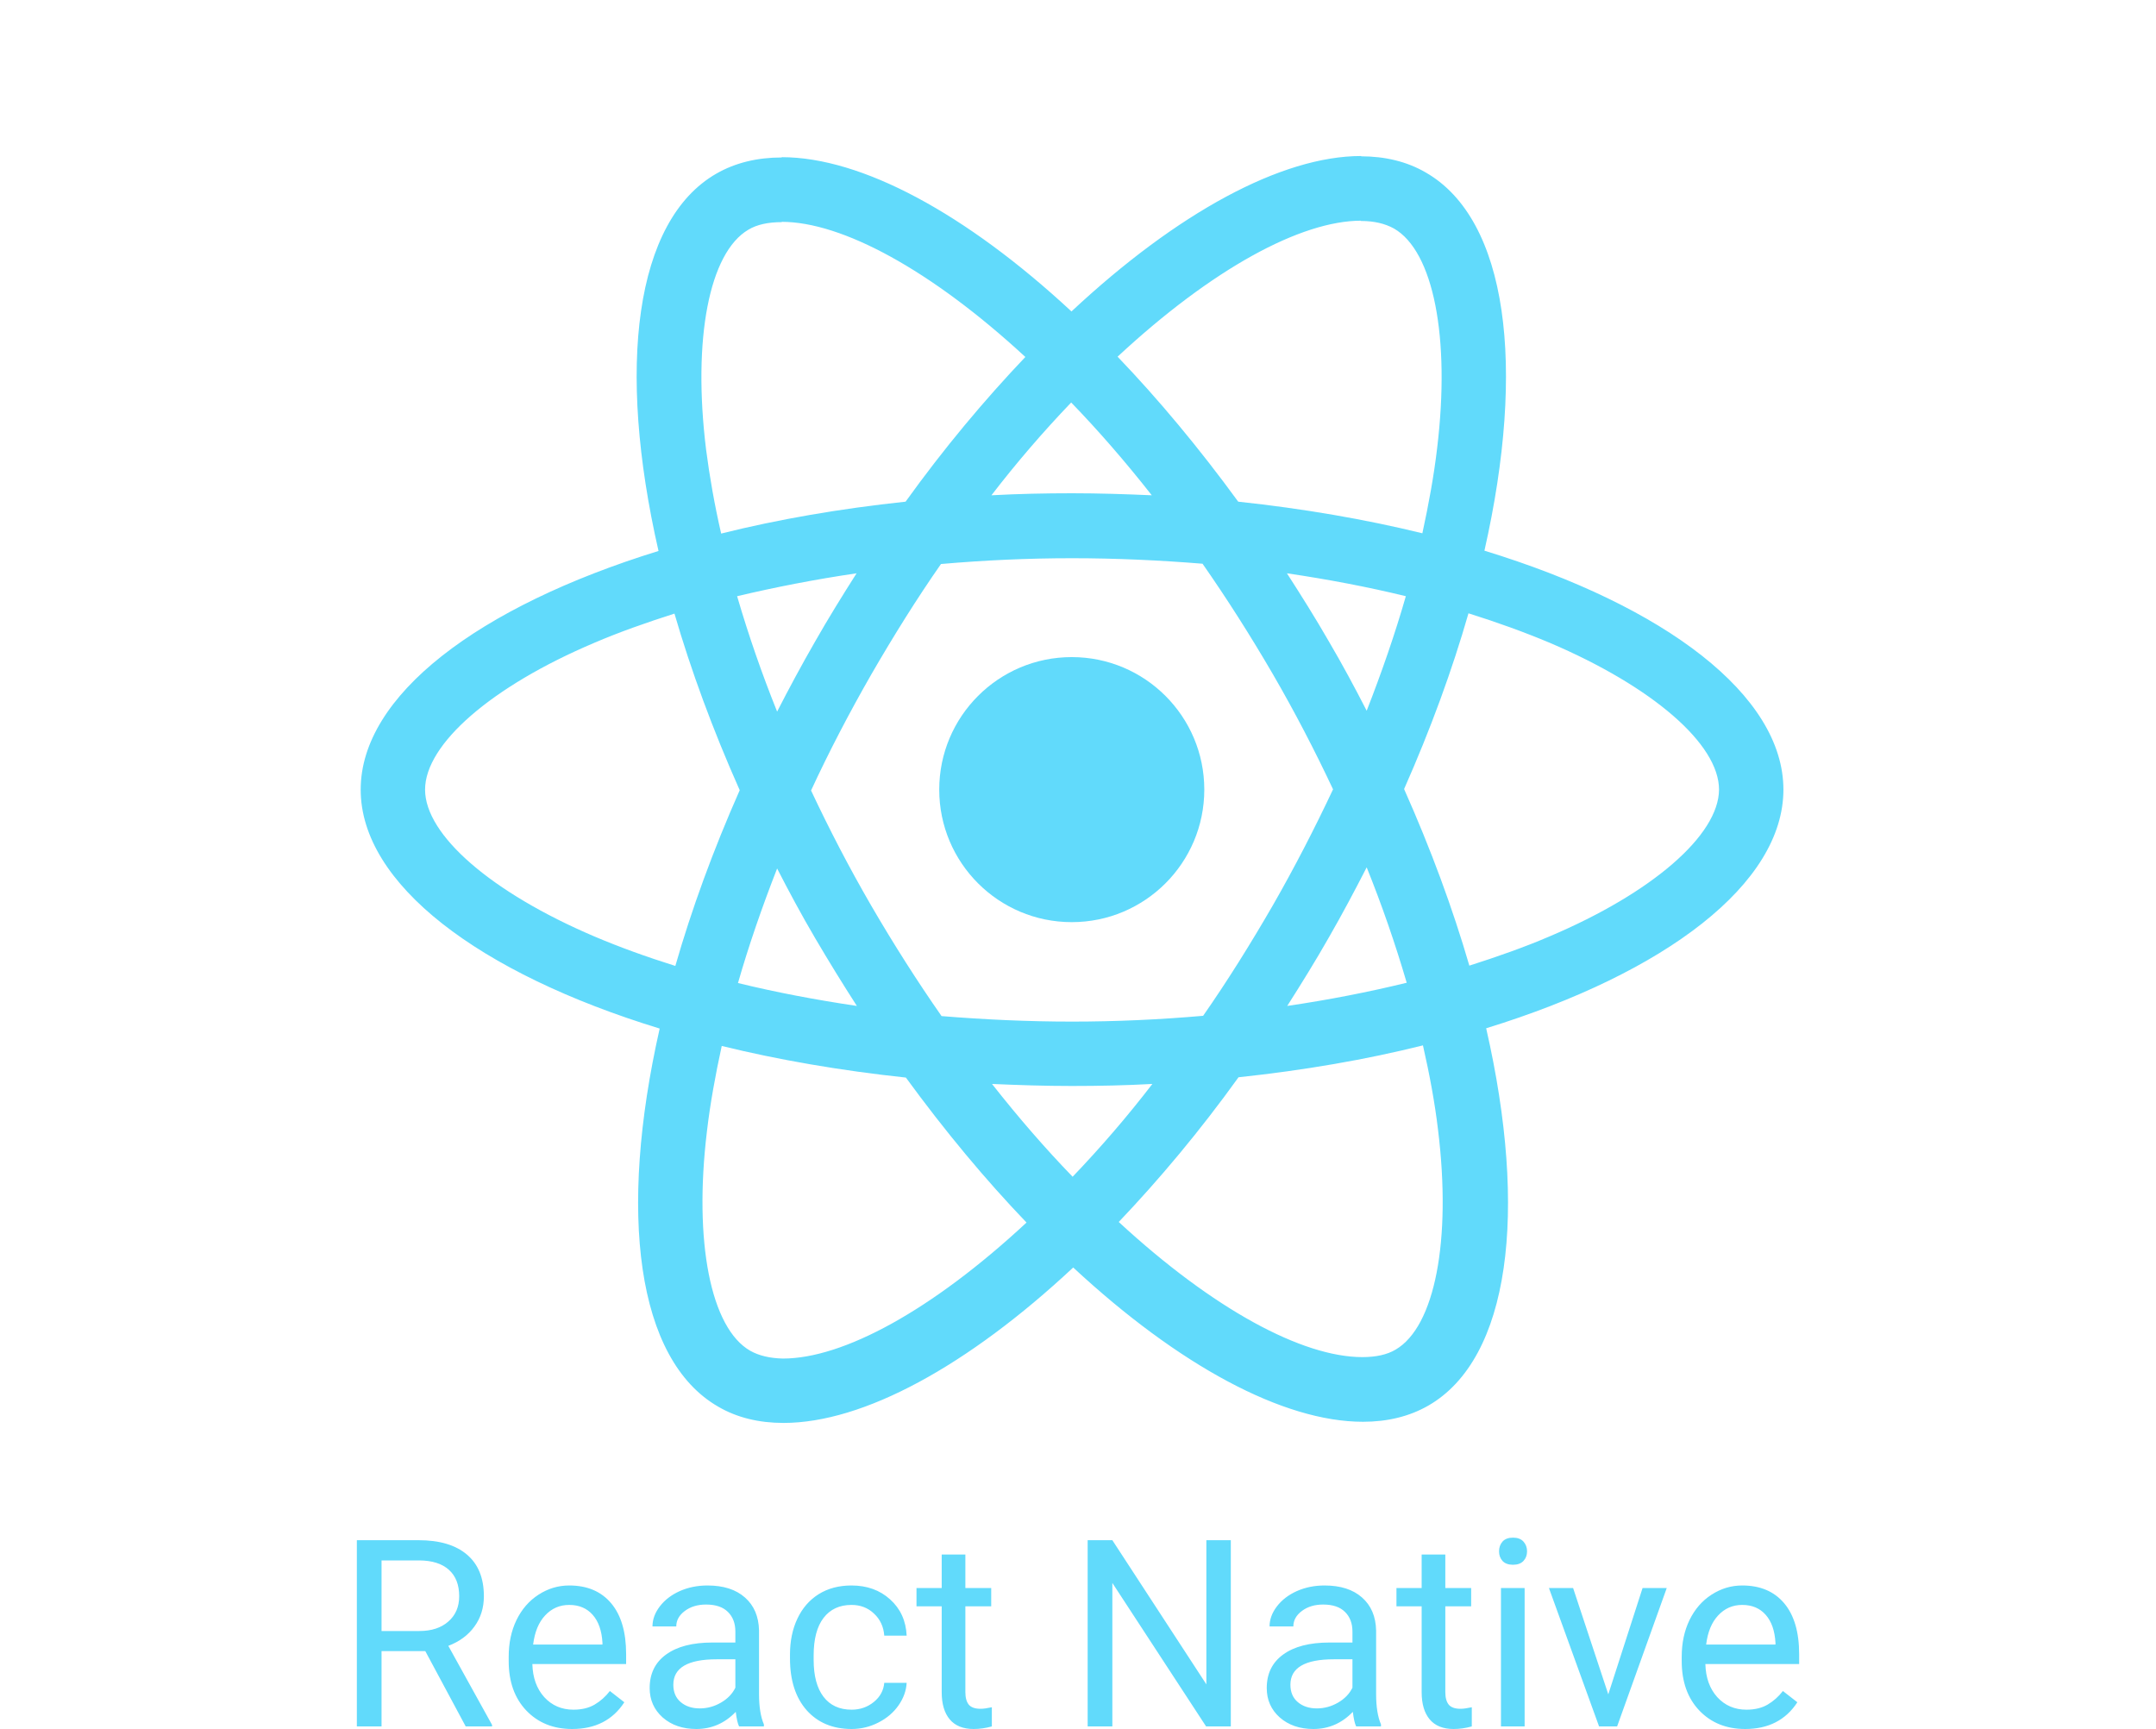
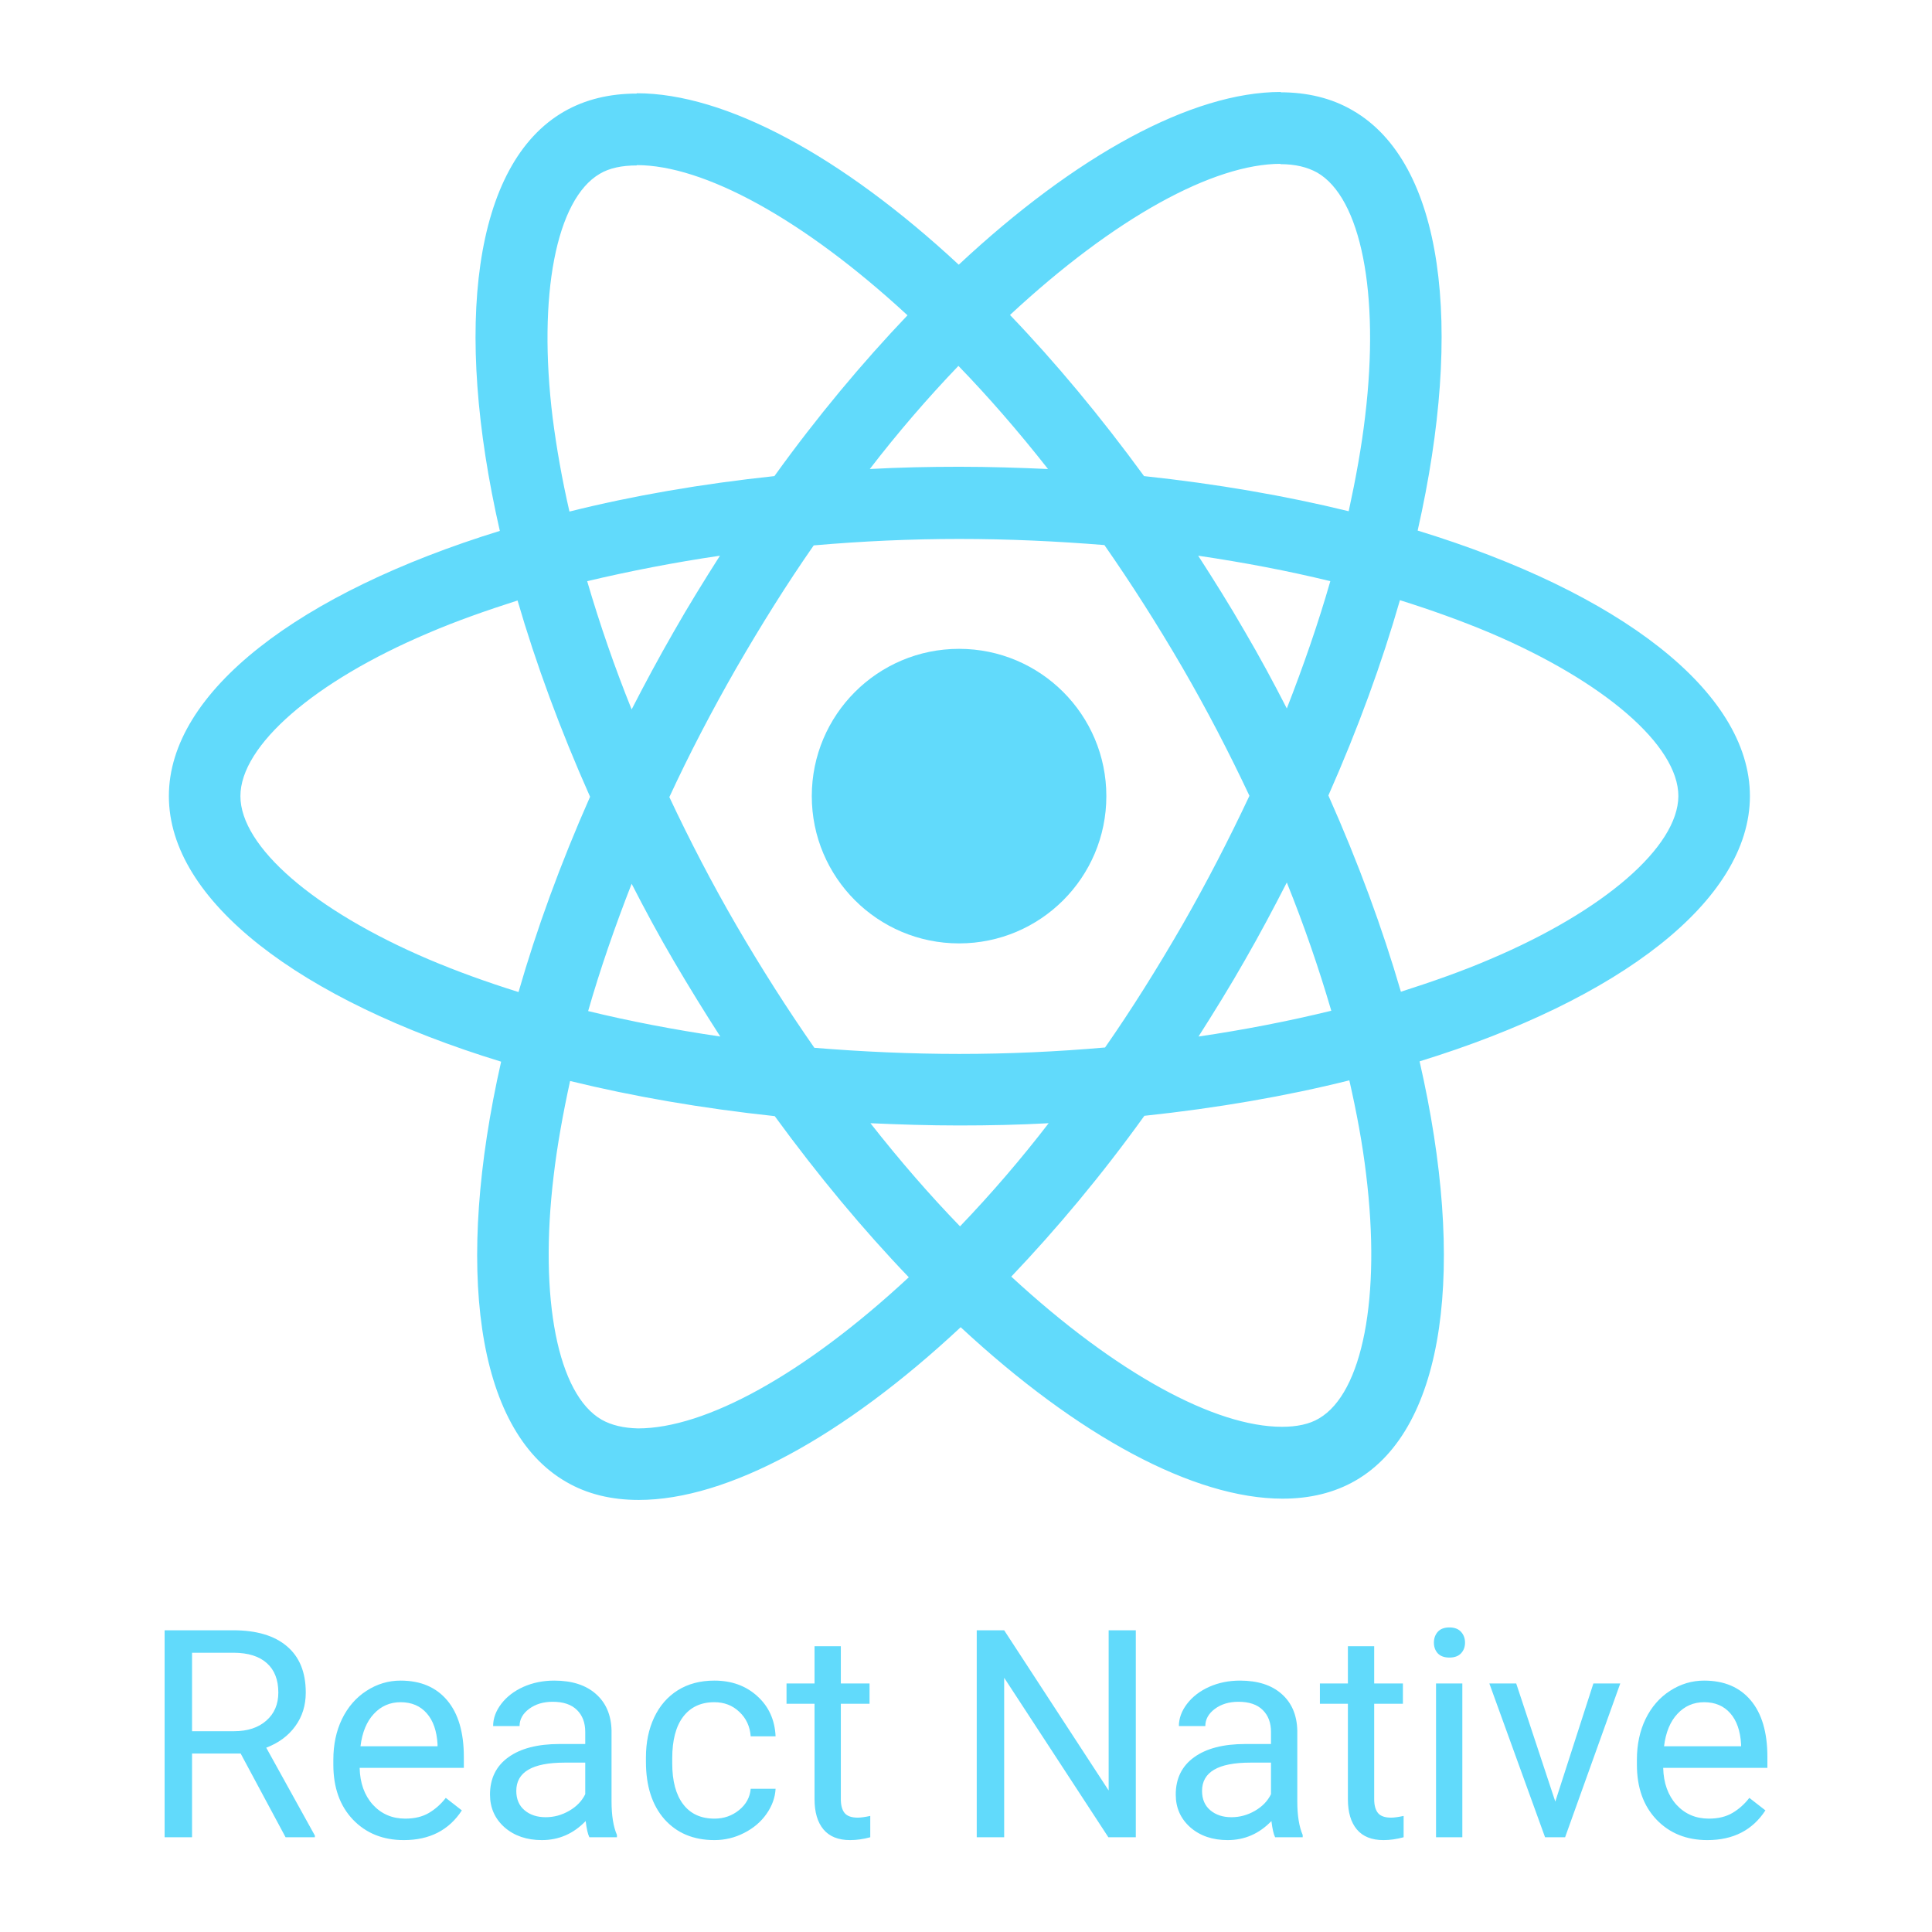
- <svg xmlns="http://www.w3.org/2000/svg" fill="none" height="2005" width="2500" viewBox="670.088 32.462 2224.172 2666.488">
-   <g fill="#61dafb">
-     <path d="M2870 1250.22c0-145.34-182.01-283.079-461.07-368.495 64.4-284.424 35.78-510.711-90.34-583.159-29.07-16.994-63.05-25.044-100.17-25.044v99.728c20.57 0 37.12 4.025 50.98 11.627 60.82 34.882 87.21 167.703 66.63 338.536-4.91 42.038-12.96 86.311-22.8 131.479-87.66-21.466-183.36-38.012-283.98-48.745-60.37-82.734-122.98-157.865-186.04-223.604 145.79-135.504 282.64-209.741 375.66-209.741v-99.727c-122.99 0-283.98 87.653-446.76 239.703-162.79-151.156-323.78-237.914-446.76-237.914v99.727c92.57 0 229.86 73.79 375.65 208.399-62.61 65.74-125.22 140.423-184.7 223.157-101.07 10.733-196.77 27.279-284.42 49.192-10.29-44.72-17.89-88.1-23.26-129.69-21.01-170.833 4.92-303.654 65.3-338.983 13.41-8.05 30.85-11.627 51.43-11.627v-99.728c-37.57 0-71.56 8.05-101.07 25.044-125.67 72.447-153.84 298.287-89 581.817C857.119 968.036 676 1105.33 676 1250.22c0 145.35 182.013 283.09 461.07 368.5-64.4 284.43-35.78 510.71 90.34 583.16 29.07 16.99 63.05 25.04 100.62 25.04 122.98 0 283.98-87.65 446.76-239.7 162.78 151.16 323.78 237.92 446.76 237.92 37.56 0 71.55-8.05 101.07-25.05 125.66-72.45 153.84-298.29 88.99-581.81 277.27-85.42 458.39-223.16 458.39-368.06zm-582.26-298.284c-16.55 57.694-37.12 117.164-60.38 176.644-18.33-35.77-37.56-71.55-58.58-107.33-20.57-35.773-42.49-70.655-64.4-104.643 63.5 9.391 124.77 21.019 183.36 35.329zm-204.83 476.274c-34.88 60.38-70.65 117.62-107.77 170.84-66.64 5.81-134.16 8.94-202.14 8.94-67.53 0-135.06-3.13-201.24-8.5-37.12-53.22-73.35-110.01-108.23-169.94-33.99-58.58-64.84-118.06-93.02-177.98 27.73-59.93 59.03-119.86 92.58-178.44 34.88-60.37 70.65-117.616 107.77-170.834 66.64-5.814 134.16-8.944 202.14-8.944 67.53 0 135.06 3.13 201.24 8.497 37.12 53.218 73.35 110.011 108.23 169.941 33.99 58.58 64.84 118.06 93.02 177.99-28.18 59.92-59.03 119.85-92.58 178.43zm144.45-58.13a1918.154 1918.154 0 0 1 61.72 177.98c-58.59 14.31-120.3 26.39-184.25 35.78 21.91-34.43 43.82-69.76 64.4-105.99 20.57-35.77 39.8-72 58.13-107.77zm-453.47 477.17c-41.59-42.94-83.18-90.79-124.32-143.11 40.25 1.79 81.39 3.13 122.98 3.13 42.04 0 83.63-.89 124.33-3.13a1746.499 1746.499 0 0 1-122.99 143.11zm-332.72-263.41c-63.5-9.39-124.77-21.02-183.35-35.33 16.54-57.69 37.12-117.17 60.37-176.65 18.34 35.78 37.57 71.56 58.58 107.33 21.02 35.78 42.49 70.66 64.4 104.65zm330.49-930.638c41.59 42.931 83.18 90.783 124.32 143.106-40.25-1.789-81.39-3.13-122.98-3.13-42.04 0-83.63.894-124.32 3.13a1746.3 1746.3 0 0 1 122.98-143.106zm-330.94 263.405c-21.91 34.435-43.82 69.764-64.39 105.983-20.57 35.78-39.8 71.56-58.14 107.33a1914.757 1914.757 0 0 1-61.71-177.984c58.58-13.863 120.29-25.938 184.24-35.329zM1036 1476.51c-158.309-67.53-260.72-156.07-260.72-226.29 0-70.21 102.411-159.2 260.72-226.28 38.46-16.55 80.5-31.308 123.88-45.171 25.49 87.651 59.03 178.881 100.62 272.351-41.14 93.02-74.24 183.8-99.28 271.01-44.27-13.87-86.31-29.07-125.22-45.62zm240.6 639.06c-60.82-34.88-87.21-167.7-66.63-338.54 4.92-42.03 12.96-86.31 22.8-131.48 87.66 21.47 183.36 38.02 283.98 48.75 60.37 82.73 122.98 157.86 186.04 223.6-145.79 135.51-282.64 209.74-375.66 209.74-20.12-.44-37.11-4.47-50.53-12.07zm1060.78-340.77c21.01 170.83-4.92 303.65-65.3 338.98-13.41 8.05-30.85 11.63-51.43 11.63-92.57 0-229.86-73.79-375.65-208.4 62.61-65.74 125.22-140.42 184.7-223.16 101.07-10.73 196.77-27.28 284.42-49.19 10.29 45.17 18.34 88.55 23.26 130.14zm172.17-298.29c-38.46 16.55-80.5 31.31-123.88 45.17-25.49-87.65-59.03-178.88-100.62-272.35 41.15-93.02 74.24-183.8 99.28-271.009 44.28 13.864 86.31 29.069 125.67 45.619 158.31 67.52 260.72 156.07 260.72 226.28-.45 70.22-102.86 159.21-261.17 226.29z" />
-     <path d="M1772.55 1454.6c112.88 0 204.38-91.5 204.38-204.38 0-112.87-91.5-204.37-204.38-204.37-112.87 0-204.37 91.5-204.37 204.37 0 112.88 91.5 204.38 204.37 204.38zM775.625 2578.81H708.16V2695h-38.072v-287.22h95.082c32.351 0 57.207 7.37 74.566 22.1 17.491 14.72 26.237 36.16 26.237 64.3 0 17.89-4.866 33.47-14.598 46.76-9.6 13.28-23.014 23.21-40.242 29.78l67.465 121.91v2.37h-40.637zm-67.465-30.97h58.194c18.806 0 33.732-4.87 44.779-14.6 11.178-9.73 16.767-22.75 16.767-39.06 0-17.75-5.326-31.36-15.978-40.83-10.521-9.47-25.776-14.27-45.766-14.4H708.16zm293.93 151.11c-28.936 0-52.477-9.47-70.625-28.41-18.149-19.07-27.223-44.52-27.223-76.34v-6.71c0-21.17 4.011-40.04 12.033-56.61 8.154-16.71 19.464-29.73 33.93-39.06 14.598-9.47 30.379-14.21 47.344-14.21 27.751 0 49.321 9.14 64.701 27.42 15.39 18.28 23.08 44.45 23.08 78.51v15.19H940.736c.526 21.05 6.642 38.08 18.346 51.1 11.836 12.88 26.828 19.33 44.978 19.33 12.89 0 23.8-2.63 32.74-7.89 8.95-5.26 16.77-12.23 23.48-20.91l22.29 17.36c-17.89 27.48-44.71 41.23-80.48 41.23zm-4.541-191.35c-14.729 0-27.091 5.39-37.086 16.17-9.995 10.66-16.176 25.65-18.543 44.98h106.92v-2.76c-1.05-18.54-6.05-32.88-14.99-43.01-8.95-10.25-21.05-15.38-36.301-15.38zM1259.52 2695c-2.11-4.21-3.82-11.7-5.13-22.49-16.97 17.62-37.22 26.44-60.76 26.44-21.04 0-38.33-5.92-51.88-17.76-13.41-11.97-20.12-27.09-20.12-45.37 0-22.22 8.42-39.45 25.25-51.68 16.96-12.37 40.77-18.55 71.41-18.55h35.51v-16.76c0-12.76-3.82-22.89-11.44-30.38-7.63-7.63-18.88-11.44-33.74-11.44-13.02 0-23.93 3.28-32.74 9.86-8.81 6.57-13.22 14.53-13.22 23.87h-36.69c0-10.65 3.75-20.91 11.24-30.78 7.63-9.99 17.89-17.88 30.78-23.67 13.02-5.78 27.28-8.68 42.8-8.68 24.6 0 43.86 6.18 57.8 18.55 13.94 12.23 21.17 29.13 21.7 50.69v98.24c0 19.6 2.5 35.18 7.5 46.75v3.16zm-60.56-27.81c11.44 0 22.29-2.96 32.55-8.88 10.25-5.92 17.68-13.61 22.29-23.08v-43.79h-28.61c-44.71 0-67.07 13.08-67.07 39.25 0 11.44 3.82 20.39 11.44 26.83 7.63 6.44 17.43 9.67 29.4 9.67zm234.15 1.97c13.02 0 24.4-3.95 34.13-11.84s15.12-17.75 16.17-29.59h34.53c-.66 12.23-4.87 23.87-12.63 34.92s-18.15 19.86-31.17 26.43c-12.89 6.58-26.56 9.87-41.03 9.87-29.06 0-52.21-9.67-69.44-29-17.09-19.47-25.64-46.03-25.64-79.7v-6.11c0-20.78 3.81-39.26 11.44-55.43 7.63-16.18 18.54-28.74 32.75-37.68 14.33-8.95 31.23-13.42 50.69-13.42 23.94 0 43.8 7.17 59.58 21.51 15.91 14.33 24.39 32.94 25.45 55.82h-34.53c-1.05-13.81-6.31-25.12-15.78-33.93-9.33-8.94-20.91-13.41-34.72-13.41-18.54 0-32.94 6.7-43.2 20.12-10.12 13.28-15.19 32.55-15.19 57.8v6.9c0 24.59 5.07 43.53 15.19 56.81 10.13 13.29 24.6 19.93 43.4 19.93zm175.37-239.28v51.68h39.85v28.21h-39.85v132.36c0 8.55 1.78 14.99 5.33 19.33 3.55 4.21 9.6 6.32 18.15 6.32 4.2 0 9.99-.79 17.35-2.37V2695c-9.6 2.63-18.93 3.95-28.01 3.95-16.3 0-28.6-4.94-36.89-14.8-8.28-9.86-12.42-23.87-12.42-42.02v-132.36h-38.87v-28.21h38.87v-51.68zM2017.81 2695h-38.08l-144.59-221.33V2695h-38.07v-287.22h38.07l144.99 222.32v-222.32h37.68zm193.32 0c-2.11-4.21-3.82-11.7-5.13-22.49-16.97 17.62-37.22 26.44-60.76 26.44-21.04 0-38.34-5.92-51.88-17.76-13.41-11.97-20.12-27.09-20.12-45.37 0-22.22 8.41-39.45 25.25-51.68 16.96-12.37 40.77-18.55 71.41-18.55h35.51v-16.76c0-12.76-3.82-22.89-11.45-30.38-7.62-7.63-18.87-11.44-33.73-11.44-13.02 0-23.93 3.28-32.74 9.86-8.81 6.57-13.22 14.53-13.22 23.87h-36.69c0-10.65 3.75-20.91 11.24-30.78 7.63-9.99 17.89-17.88 30.78-23.67 13.02-5.78 27.28-8.68 42.8-8.68 24.59 0 43.86 6.18 57.8 18.55 13.94 12.23 21.17 29.13 21.7 50.69v98.24c0 19.6 2.5 35.18 7.5 46.75v3.16zm-60.56-27.81c11.44 0 22.29-2.96 32.55-8.88 10.25-5.92 17.68-13.61 22.29-23.08v-43.79h-28.61c-44.71 0-67.07 13.08-67.07 39.25 0 11.44 3.82 20.39 11.44 26.83 7.63 6.44 17.43 9.67 29.4 9.67zm198.05-237.31v51.68h39.85v28.21h-39.85v132.36c0 8.55 1.78 14.99 5.33 19.33 3.55 4.21 9.6 6.32 18.15 6.32 4.2 0 9.99-.79 17.36-2.37V2695c-9.61 2.63-18.94 3.95-28.02 3.95-16.3 0-28.6-4.94-36.89-14.8-8.28-9.86-12.42-23.87-12.42-42.02v-132.36h-38.86v-28.21h38.86v-51.68zM2470.93 2695h-36.5v-213.44h36.5zm-39.46-270.06c0-5.91 1.78-10.91 5.33-14.99 3.68-4.08 9.07-6.11 16.17-6.11 7.11 0 12.5 2.03 16.18 6.11s5.52 9.08 5.52 14.99c0 5.92-1.84 10.85-5.52 14.8-3.68 3.94-9.07 5.92-16.18 5.92-7.1 0-12.49-1.98-16.17-5.92-3.55-3.95-5.33-8.88-5.33-14.8zm168.47 220.55l52.86-163.93h37.29L2613.55 2695h-27.82l-77.32-213.44h37.28zm211.07 53.46c-28.93 0-52.47-9.47-70.62-28.41-18.15-19.07-27.22-44.52-27.22-76.34v-6.71c0-21.17 4.01-40.04 12.03-56.61 8.15-16.71 19.46-29.73 33.93-39.06 14.6-9.47 30.38-14.21 47.34-14.21 27.75 0 49.32 9.14 64.71 27.42 15.38 18.28 23.08 44.45 23.08 78.51v15.19h-144.6c.53 21.05 6.64 38.08 18.35 51.1 11.83 12.88 26.83 19.33 44.97 19.33 12.89 0 23.81-2.63 32.75-7.89s16.77-12.23 23.48-20.91l22.29 17.36c-17.89 27.48-44.72 41.23-80.49 41.23zm-4.54-191.35c-14.72 0-27.09 5.39-37.08 16.17-10 10.66-16.18 25.65-18.54 44.98h106.91v-2.76c-1.05-18.54-6.05-32.88-14.99-43.01-8.94-10.25-21.04-15.38-36.3-15.38z" />
-   </g>
+ <svg xmlns="http://www.w3.org/2000/svg" width="2500" height="2500" viewBox="0 0 2500 2500" fill="none">
+   <path d="M2264.38 1030.17C2264.38 894.643 2094.66 766.204 1834.44 686.555C1894.49 421.335 1867.8 210.326 1750.2 142.77C1723.09 126.923 1691.41 119.417 1656.79 119.417V212.411C1675.97 212.411 1691.41 216.165 1704.33 223.253C1761.04 255.78 1785.65 379.633 1766.46 538.932C1761.88 578.132 1754.38 619.415 1745.2 661.534C1663.46 641.517 1574.22 626.088 1480.39 616.08C1424.1 538.932 1365.72 468.874 1306.92 407.573C1442.86 281.218 1570.47 211.994 1657.21 211.994V119C1542.53 119 1392.41 200.735 1240.62 342.519C1088.82 201.568 938.697 120.668 824.021 120.668V213.662C910.341 213.662 1038.36 282.47 1174.31 407.99C1115.92 469.291 1057.54 538.932 1002.08 616.08C907.832 626.088 818.594 641.517 736.862 661.951C727.266 620.25 720.18 579.799 715.172 541.017C695.581 381.718 719.76 257.865 776.063 224.922C788.568 217.415 804.83 214.08 824.021 214.08V121.085C788.987 121.085 757.292 128.592 729.775 144.438C612.59 211.994 586.322 422.585 646.784 686.972C387.404 767.038 218.514 895.063 218.514 1030.17C218.514 1165.71 388.237 1294.15 648.453 1373.79C588.401 1639.02 615.089 1850.02 732.694 1917.58C759.801 1933.42 791.487 1940.92 826.52 1940.92C941.196 1940.92 1091.33 1859.19 1243.12 1717.41C1394.9 1858.36 1545.03 1939.27 1659.71 1939.27C1694.74 1939.27 1726.43 1931.76 1753.96 1915.91C1871.13 1848.35 1897.41 1637.76 1836.94 1373.38C2095.49 1293.73 2264.38 1165.29 2264.38 1030.17ZM1721.43 752.026C1706 805.824 1686.82 861.279 1665.13 916.743C1648.04 883.388 1630.1 850.024 1610.5 816.66C1591.32 783.302 1570.88 750.775 1550.45 719.082C1609.66 727.839 1666.8 738.682 1721.43 752.026ZM1530.43 1196.14C1497.91 1252.45 1464.55 1305.82 1429.94 1355.45C1367.8 1360.87 1304.84 1363.78 1241.45 1363.78C1178.48 1363.78 1115.51 1360.87 1053.79 1355.86C1019.18 1306.23 985.396 1253.28 952.871 1197.39C921.176 1142.77 892.409 1087.3 866.132 1031.43C891.989 975.545 921.176 919.662 952.461 865.037C984.986 808.743 1018.34 755.362 1052.95 705.737C1115.09 700.316 1178.06 697.397 1241.45 697.397C1304.42 697.397 1367.39 700.316 1429.1 705.32C1463.71 754.945 1497.5 807.904 1530.02 863.787C1561.72 918.412 1590.48 973.876 1616.76 1029.76C1590.48 1085.63 1561.72 1141.52 1530.43 1196.14ZM1665.13 1141.94C1687.02 1196.28 1706.23 1251.67 1722.68 1307.9C1668.05 1321.24 1610.5 1332.51 1550.87 1341.26C1571.3 1309.16 1591.73 1276.21 1610.92 1242.43C1630.1 1209.08 1648.04 1175.29 1665.13 1141.94ZM1242.28 1586.89C1203.49 1546.85 1164.71 1502.23 1126.35 1453.44C1163.88 1455.11 1202.24 1456.36 1241.03 1456.36C1280.23 1456.36 1319.01 1455.53 1356.96 1453.44C1321.17 1499.96 1282.88 1544.51 1242.28 1586.89ZM932.021 1341.26C872.808 1332.51 815.675 1321.66 761.05 1308.32C776.473 1254.53 795.664 1199.06 817.344 1143.6C834.446 1176.96 852.378 1210.33 871.969 1243.68C891.57 1277.04 911.59 1309.57 932.021 1341.26ZM1240.2 473.462C1278.98 513.494 1317.76 558.115 1356.12 606.905C1318.59 605.237 1280.23 603.987 1241.45 603.987C1202.24 603.987 1163.46 604.82 1125.52 606.905C1161.31 560.39 1199.59 515.844 1240.2 473.462ZM931.601 719.082C911.171 751.192 890.74 784.136 871.559 817.909C852.378 851.273 834.446 884.638 817.344 917.992C795.452 863.648 776.247 808.258 759.801 752.026C814.426 739.099 871.969 727.839 931.601 719.082ZM554.207 1241.18C406.587 1178.21 311.091 1095.65 311.091 1030.17C311.091 964.7 406.587 881.719 554.207 819.168C590.07 803.735 629.272 789.974 669.723 777.047C693.492 858.78 724.767 943.85 763.549 1031.01C725.187 1117.75 694.322 1202.4 670.973 1283.72C629.692 1270.79 590.49 1256.61 554.207 1241.18ZM778.562 1837.09C721.849 1804.57 697.241 1680.72 716.431 1521.41C721.019 1482.22 728.516 1440.93 737.692 1398.81C819.433 1418.83 908.671 1434.26 1002.5 1444.27C1058.79 1521.41 1117.17 1591.47 1175.98 1652.77C1040.03 1779.13 912.42 1848.35 825.681 1848.35C806.919 1847.94 791.076 1844.18 778.562 1837.09ZM1767.72 1519.33C1787.31 1678.63 1763.13 1802.48 1706.83 1835.42C1694.32 1842.93 1678.06 1846.27 1658.87 1846.27C1572.55 1846.27 1444.53 1777.46 1308.58 1651.94C1366.97 1590.64 1425.35 1521 1480.81 1443.85C1575.06 1433.84 1664.3 1418.41 1746.03 1397.98C1755.63 1440.1 1763.13 1480.55 1767.72 1519.33ZM1928.27 1241.18C1892.4 1256.61 1853.2 1270.38 1812.75 1283.3C1788.98 1201.57 1757.71 1116.5 1718.92 1029.34C1757.3 942.601 1788.15 857.95 1811.5 776.629C1852.79 789.557 1891.98 803.735 1928.69 819.168C2076.31 882.129 2171.8 964.7 2171.8 1030.17C2171.38 1095.65 2075.89 1178.63 1928.27 1241.18Z" fill="#61DAFB" />
+   <path d="M1241.03 1220.75C1346.28 1220.75 1431.61 1135.43 1431.61 1030.17C1431.61 924.92 1346.28 839.598 1241.03 839.598C1135.78 839.598 1050.45 924.92 1050.45 1030.17C1050.45 1135.43 1135.78 1220.75 1241.03 1220.75ZM311.411 2269.05H248.501V2377.4H213V2109.57H301.662C331.829 2109.57 355.007 2116.44 371.194 2130.18C387.504 2143.91 395.659 2163.9 395.659 2190.14C395.659 2206.82 391.122 2221.35 382.047 2233.74C373.095 2246.13 360.587 2255.38 344.522 2261.51L407.432 2375.19V2377.4H369.539L311.411 2269.05ZM248.501 2240.18H302.766C320.303 2240.18 334.221 2235.63 344.522 2226.56C354.945 2217.49 360.157 2205.35 360.157 2190.14C360.157 2173.59 355.19 2160.9 345.258 2152.07C335.447 2143.24 321.222 2138.76 302.582 2138.64H248.501V2240.18ZM522.586 2381.08C495.604 2381.08 473.652 2372.25 456.729 2354.59C439.806 2336.81 431.344 2313.08 431.344 2283.41V2277.15C431.344 2257.41 435.085 2239.81 442.565 2224.36C450.168 2208.78 460.715 2196.64 474.204 2187.94C487.816 2179.11 502.532 2174.69 518.351 2174.69C544.229 2174.69 564.342 2183.21 578.684 2200.26C593.035 2217.3 600.206 2241.71 600.206 2273.47V2287.63H465.374C465.865 2307.26 471.568 2323.14 482.482 2335.28C493.518 2347.29 507.498 2353.3 524.423 2353.3C536.443 2353.3 546.616 2350.85 554.952 2345.95C563.298 2341.04 570.59 2334.54 576.847 2326.45L597.632 2342.64C580.95 2368.26 555.941 2381.08 522.586 2381.08ZM518.351 2202.65C504.617 2202.65 493.09 2207.68 483.769 2217.73C474.449 2227.67 468.686 2241.65 466.478 2259.67H566.179V2257.1C565.2 2239.81 560.538 2226.44 552.201 2216.99C543.856 2207.44 532.573 2202.65 518.351 2202.65ZM762.635 2377.4C760.667 2373.47 759.073 2366.49 757.851 2356.43C742.027 2372.86 723.144 2381.08 701.193 2381.08C681.574 2381.08 665.451 2375.56 652.816 2364.52C640.312 2353.36 634.055 2339.26 634.055 2322.22C634.055 2301.5 641.906 2285.43 657.6 2274.02C673.415 2262.49 695.617 2256.73 724.188 2256.73H757.301V2241.1C757.301 2229.2 753.739 2219.75 746.633 2212.77C739.518 2205.66 729.028 2202.1 715.171 2202.1C703.03 2202.1 692.857 2205.16 684.642 2211.3C676.427 2217.42 672.314 2224.85 672.314 2233.56H638.102C638.102 2223.62 641.598 2214.06 648.583 2204.85C655.698 2195.54 665.265 2188.18 677.285 2182.78C689.425 2177.39 702.723 2174.69 717.195 2174.69C740.134 2174.69 758.093 2180.45 771.092 2191.99C784.091 2203.39 790.833 2219.15 791.327 2239.25V2330.86C791.327 2349.14 793.658 2363.66 798.321 2374.45V2377.4H762.635ZM706.164 2351.47C716.831 2351.47 726.949 2348.71 736.516 2343.19C746.074 2337.67 753.002 2330.5 757.301 2321.67V2280.83H730.622C688.931 2280.83 668.081 2293.03 668.081 2317.43C668.081 2328.1 671.643 2336.45 678.749 2342.45C685.863 2348.46 695.002 2351.47 706.164 2351.47ZM924.504 2353.3C936.645 2353.3 947.257 2349.62 956.33 2342.26C965.403 2334.91 970.429 2325.71 971.408 2314.67H1003.61C1002.99 2326.08 999.065 2336.93 991.829 2347.23C984.593 2357.54 974.905 2365.75 962.764 2371.88C950.744 2378.02 937.997 2381.08 924.504 2381.08C897.406 2381.08 875.819 2372.07 859.753 2354.04C843.817 2335.89 835.844 2311.12 835.844 2279.72V2274.02C835.844 2254.65 839.397 2237.42 846.511 2222.34C853.626 2207.25 863.8 2195.54 877.05 2187.2C890.413 2178.86 906.172 2174.69 924.318 2174.69C946.641 2174.69 965.16 2181.37 979.875 2194.75C994.711 2208.11 1002.62 2225.46 1003.61 2246.8H971.408C970.429 2233.92 965.524 2223.37 956.693 2215.16C947.993 2206.82 937.195 2202.65 924.318 2202.65C907.03 2202.65 893.602 2208.9 884.034 2221.41C874.598 2233.8 869.87 2251.77 869.87 2275.31V2281.75C869.87 2304.68 874.598 2322.34 884.034 2334.72C893.48 2347.11 906.974 2353.3 924.504 2353.3ZM1088.03 2130.18V2178.37H1125.19V2204.68H1088.03V2328.1C1088.03 2336.07 1089.69 2342.08 1093 2346.12C1096.31 2350.05 1101.96 2352.02 1109.93 2352.02C1113.84 2352.02 1119.24 2351.28 1126.11 2349.81V2377.4C1117.15 2379.85 1108.45 2381.08 1099.99 2381.08C1084.79 2381.08 1073.32 2376.48 1065.59 2367.28C1057.87 2358.09 1054.01 2345.02 1054.01 2328.1V2204.68H1017.76V2178.37H1054.01V2130.18H1088.03ZM1469.73 2377.4H1434.22L1299.39 2171.01V2377.4H1263.89V2109.57H1299.39L1434.59 2316.88V2109.57H1469.73V2377.4ZM1649.99 2377.4C1648.03 2373.47 1646.43 2366.49 1645.21 2356.43C1629.39 2372.86 1610.5 2381.08 1588.55 2381.08C1568.93 2381.08 1552.8 2375.56 1540.18 2364.52C1527.67 2353.36 1521.41 2339.26 1521.41 2322.22C1521.41 2301.5 1529.26 2285.43 1544.96 2274.02C1560.77 2262.49 1582.98 2256.73 1611.55 2256.73H1644.66V2241.1C1644.66 2229.2 1641.1 2219.75 1633.98 2212.77C1626.88 2205.66 1616.39 2202.1 1602.53 2202.1C1590.39 2202.1 1580.22 2205.16 1572 2211.3C1563.79 2217.42 1559.67 2224.85 1559.67 2233.56H1525.46C1525.46 2223.62 1528.96 2214.06 1535.94 2204.85C1543.06 2195.54 1552.62 2188.18 1564.64 2182.78C1576.78 2177.39 1590.08 2174.69 1604.55 2174.69C1627.48 2174.69 1645.45 2180.45 1658.45 2191.99C1671.45 2203.39 1678.19 2219.15 1678.69 2239.25V2330.86C1678.69 2349.14 1681.02 2363.66 1685.68 2374.45V2377.4H1649.99ZM1593.52 2351.47C1604.19 2351.47 1614.31 2348.71 1623.88 2343.19C1633.43 2337.67 1640.36 2330.5 1644.66 2321.67V2280.83H1617.98C1576.29 2280.83 1555.44 2293.03 1555.44 2317.43C1555.44 2328.1 1559 2336.45 1566.11 2342.45C1573.22 2348.46 1582.36 2351.47 1593.52 2351.47ZM1778.2 2130.18V2178.37H1815.36V2204.68H1778.2V2328.1C1778.2 2336.07 1779.86 2342.08 1783.17 2346.12C1786.48 2350.05 1792.12 2352.02 1800.1 2352.02C1804.01 2352.02 1809.41 2351.28 1816.28 2349.81V2377.4C1807.32 2379.85 1798.62 2381.08 1790.16 2381.08C1774.96 2381.08 1763.49 2376.48 1755.76 2367.28C1748.03 2358.09 1744.17 2345.02 1744.17 2328.1V2204.68H1707.94V2178.37H1744.17V2130.18H1778.2ZM1892.25 2377.4H1858.22V2178.37H1892.25V2377.4ZM1855.46 2125.57C1855.46 2120.06 1857.12 2115.4 1860.43 2111.6C1863.86 2107.79 1868.88 2105.9 1875.51 2105.9C1882.14 2105.9 1887.16 2107.79 1890.59 2111.6C1894.02 2115.4 1895.74 2120.06 1895.74 2125.57C1895.74 2131.09 1894.02 2135.69 1890.59 2139.37C1887.16 2143.05 1882.14 2144.89 1875.51 2144.89C1868.88 2144.89 1863.86 2143.05 1860.43 2139.37C1857.12 2135.69 1855.46 2131.09 1855.46 2125.57ZM2012.55 2331.23L2061.84 2178.37H2096.62L2025.24 2377.4H1999.3L1927.2 2178.37H1961.96L2012.55 2331.23ZM2209.37 2381.08C2182.39 2381.08 2160.44 2372.25 2143.52 2354.59C2126.59 2336.81 2118.14 2313.08 2118.14 2283.41V2277.15C2118.14 2257.41 2121.88 2239.81 2129.35 2224.36C2136.95 2208.78 2147.5 2196.64 2160.99 2187.94C2174.61 2179.11 2189.32 2174.69 2205.14 2174.69C2231.01 2174.69 2251.13 2183.21 2265.48 2200.26C2279.82 2217.3 2287 2241.71 2287 2273.47V2287.63H2152.16C2152.66 2307.26 2158.35 2323.14 2169.27 2335.28C2180.31 2347.29 2194.29 2353.3 2211.21 2353.3C2223.23 2353.3 2233.41 2350.85 2241.75 2345.95C2250.08 2341.04 2257.38 2334.54 2263.64 2326.45L2284.43 2342.64C2267.74 2368.26 2242.73 2381.08 2209.37 2381.08ZM2205.14 2202.65C2191.41 2202.65 2179.88 2207.68 2170.56 2217.73C2161.24 2227.67 2155.47 2241.65 2153.27 2259.67H2252.96V2257.1C2251.99 2239.81 2247.32 2226.44 2238.99 2216.99C2230.65 2207.44 2219.37 2202.65 2205.14 2202.65Z" fill="#61DAFB" />
</svg>
